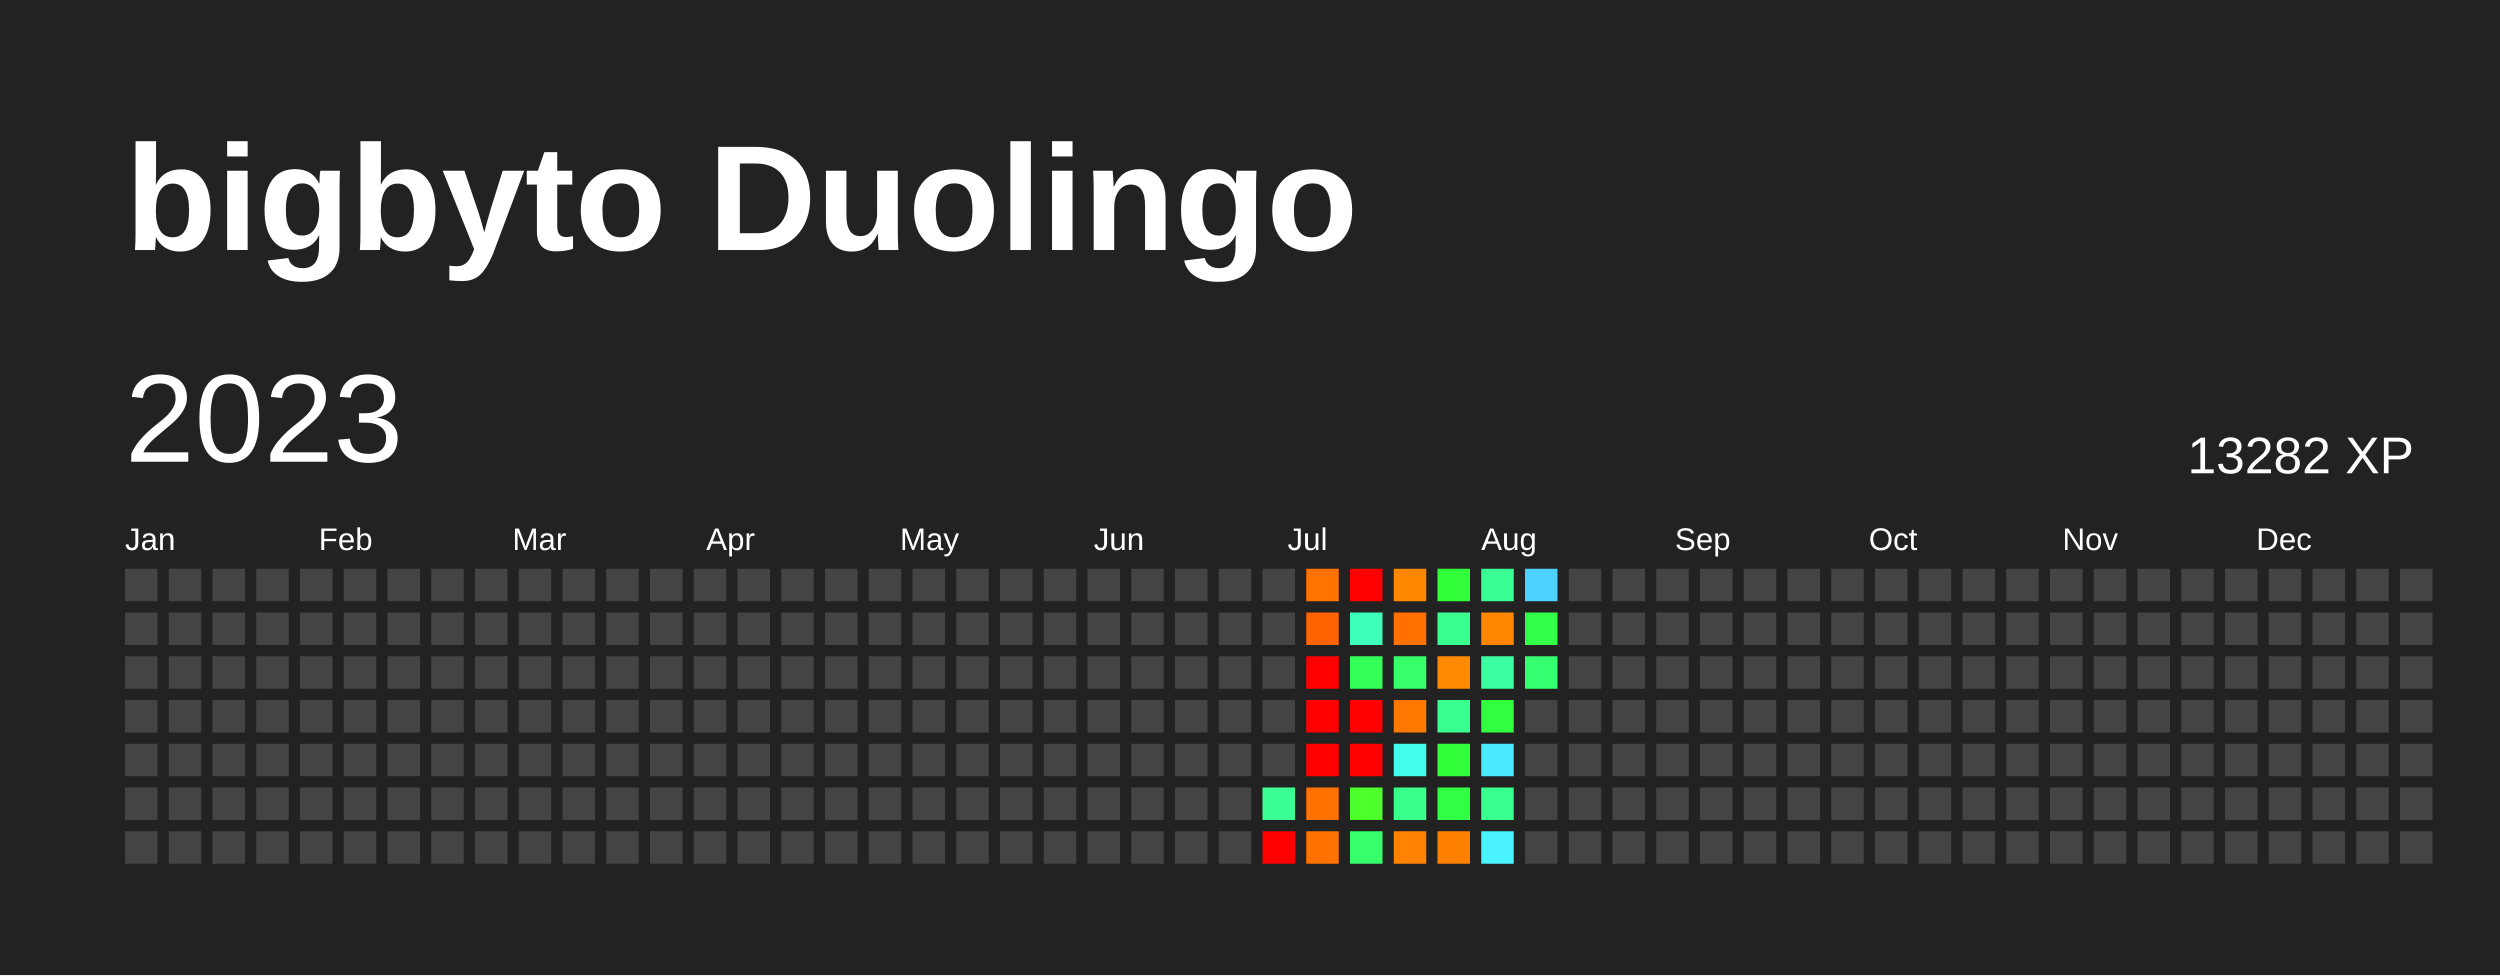
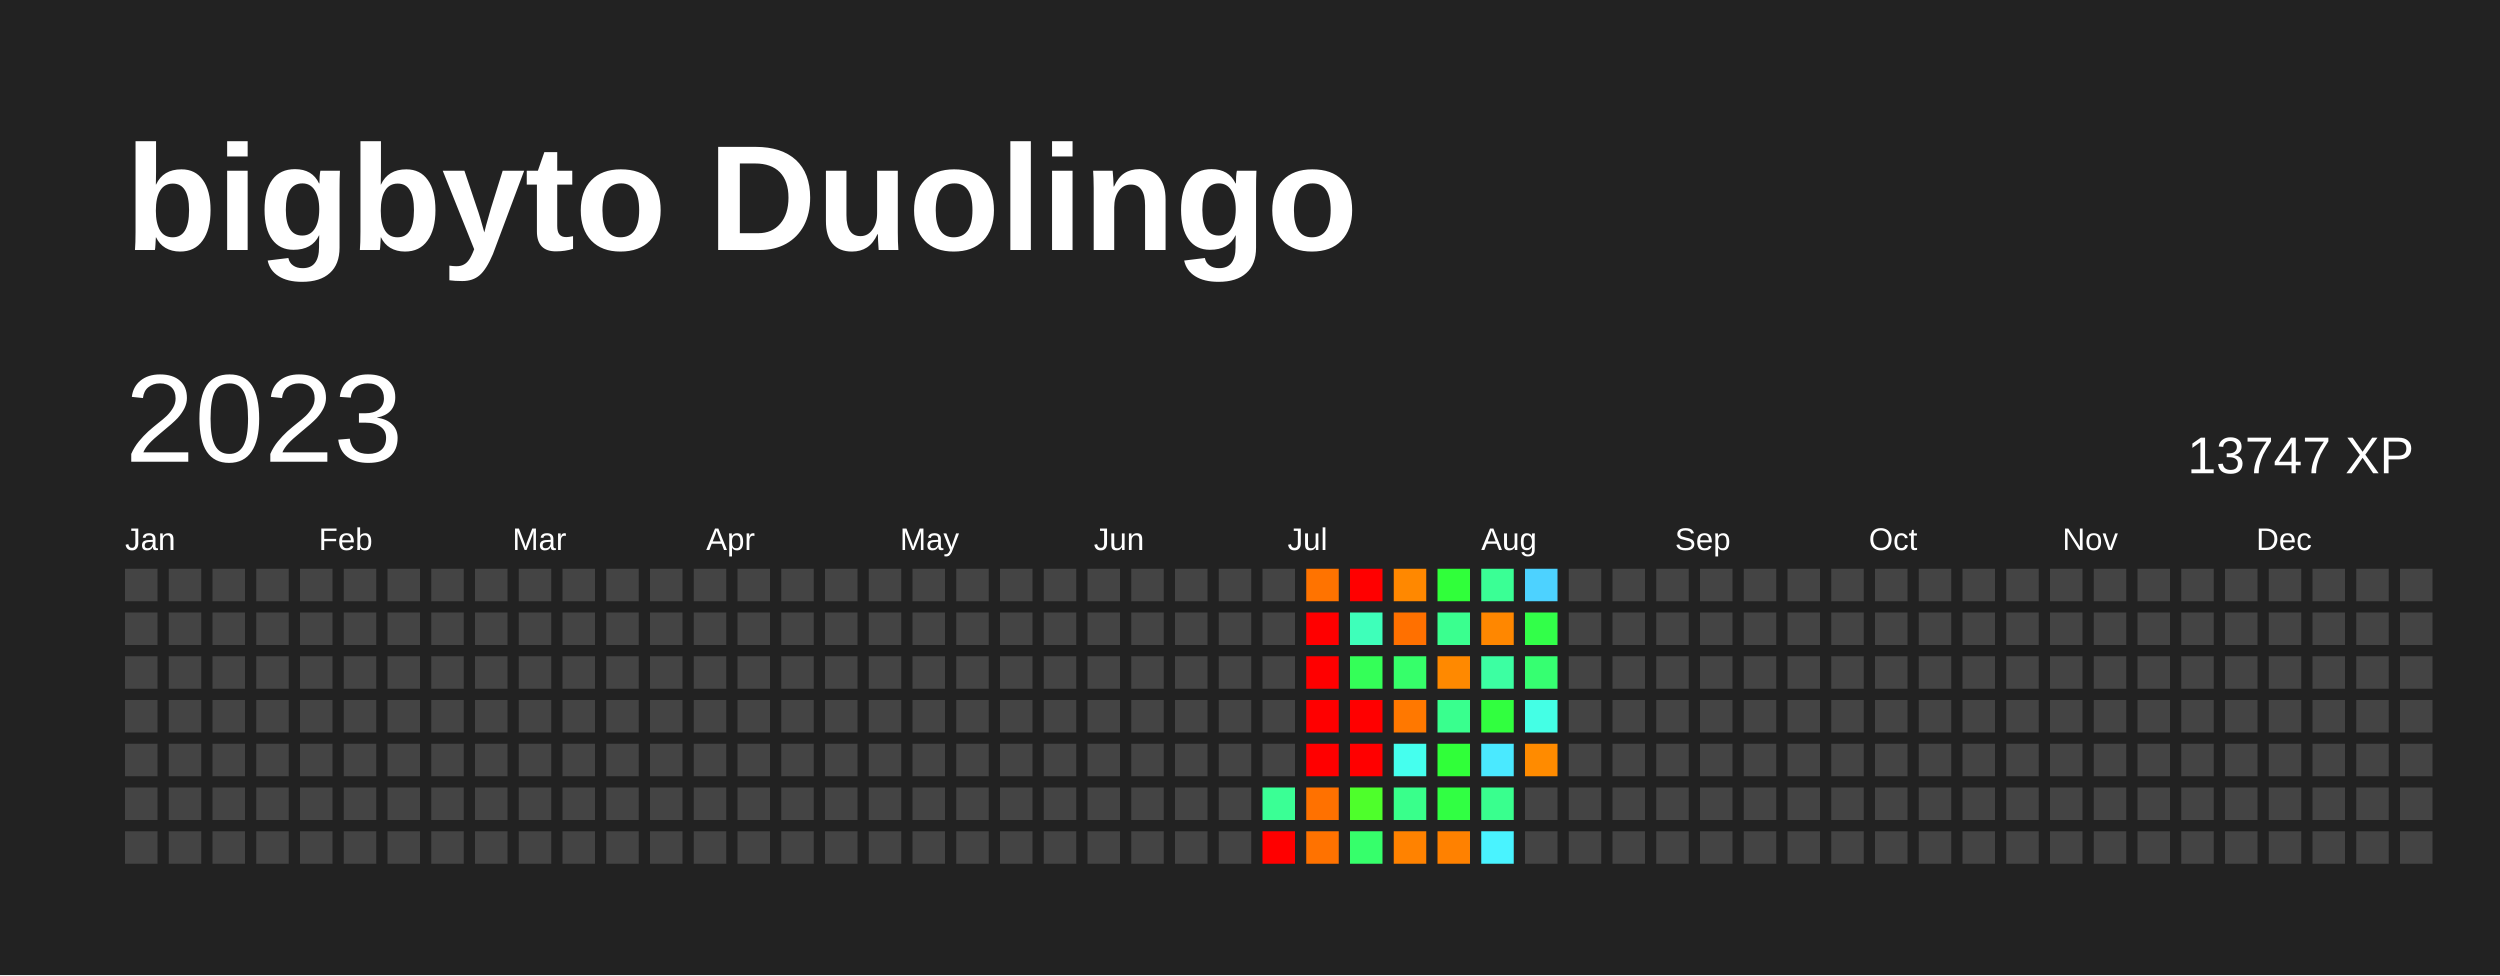
<svg xmlns="http://www.w3.org/2000/svg" baseProfile="full" height="78mm" version="1.1" viewBox="0,0,200,78" width="200mm">
  <defs />
  <rect fill="#222222" height="78" width="200" x="0" y="0" />
  <text fill="#FFFFFF" style="font-size:12px; font-family:Arial; font-weight:bold;" x="10" y="20">bigbyto Duolingo</text>
  <text dominant-baseline="hanging" fill="#FFFFFF" style="font-size:10.0px; font-family:Arial;" x="10" y="30">2023</text>
-   <text dominant-baseline="hanging" fill="#FFFFFF" style="font-size:4.125px; font-family:Arial;" x="175" y="35">13282 XP</text>
+   <text dominant-baseline="hanging" fill="#FFFFFF" style="font-size:4.125px; font-family:Arial;" x="175" y="35">13747 XP</text>
  <text fill="#FFFFFF" style="font-size:2.5px; font-family:Arial" x="10.0" y="44">Jan</text>
  <text fill="#FFFFFF" style="font-size:2.5px; font-family:Arial" x="25.5" y="44">Feb</text>
  <text fill="#FFFFFF" style="font-size:2.5px; font-family:Arial" x="41.0" y="44">Mar</text>
  <text fill="#FFFFFF" style="font-size:2.5px; font-family:Arial" x="56.5" y="44">Apr</text>
  <text fill="#FFFFFF" style="font-size:2.5px; font-family:Arial" x="72.0" y="44">May</text>
  <text fill="#FFFFFF" style="font-size:2.5px; font-family:Arial" x="87.5" y="44">Jun</text>
  <text fill="#FFFFFF" style="font-size:2.5px; font-family:Arial" x="103.0" y="44">Jul</text>
  <text fill="#FFFFFF" style="font-size:2.5px; font-family:Arial" x="118.5" y="44">Aug</text>
  <text fill="#FFFFFF" style="font-size:2.5px; font-family:Arial" x="134.0" y="44">Sep</text>
  <text fill="#FFFFFF" style="font-size:2.5px; font-family:Arial" x="149.5" y="44">Oct</text>
  <text fill="#FFFFFF" style="font-size:2.5px; font-family:Arial" x="165.0" y="44">Nov</text>
  <text fill="#FFFFFF" style="font-size:2.5px; font-family:Arial" x="180.5" y="44">Dec</text>
  <rect fill="#444444" height="2.6" width="2.6" x="10.0" y="45.5" />
  <rect fill="#444444" height="2.6" width="2.6" x="10.0" y="49.0" />
  <rect fill="#444444" height="2.6" width="2.6" x="10.0" y="52.5" />
  <rect fill="#444444" height="2.6" width="2.6" x="10.0" y="56.0" />
  <rect fill="#444444" height="2.6" width="2.6" x="10.0" y="59.5" />
  <rect fill="#444444" height="2.6" width="2.6" x="10.0" y="63.0" />
  <rect fill="#444444" height="2.6" width="2.6" x="10.0" y="66.5" />
  <rect fill="#444444" height="2.6" width="2.6" x="13.5" y="45.5" />
  <rect fill="#444444" height="2.6" width="2.6" x="13.5" y="49.0" />
  <rect fill="#444444" height="2.6" width="2.6" x="13.5" y="52.5" />
  <rect fill="#444444" height="2.6" width="2.6" x="13.5" y="56.0" />
  <rect fill="#444444" height="2.6" width="2.6" x="13.5" y="59.5" />
  <rect fill="#444444" height="2.6" width="2.6" x="13.5" y="63.0" />
  <rect fill="#444444" height="2.6" width="2.6" x="13.5" y="66.5" />
  <rect fill="#444444" height="2.6" width="2.6" x="17.0" y="45.5" />
  <rect fill="#444444" height="2.6" width="2.6" x="17.0" y="49.0" />
  <rect fill="#444444" height="2.6" width="2.6" x="17.0" y="52.5" />
  <rect fill="#444444" height="2.6" width="2.6" x="17.0" y="56.0" />
  <rect fill="#444444" height="2.6" width="2.6" x="17.0" y="59.5" />
  <rect fill="#444444" height="2.6" width="2.6" x="17.0" y="63.0" />
  <rect fill="#444444" height="2.6" width="2.6" x="17.0" y="66.5" />
  <rect fill="#444444" height="2.6" width="2.6" x="20.5" y="45.5" />
  <rect fill="#444444" height="2.6" width="2.6" x="20.5" y="49.0" />
  <rect fill="#444444" height="2.6" width="2.6" x="20.5" y="52.5" />
  <rect fill="#444444" height="2.6" width="2.6" x="20.5" y="56.0" />
  <rect fill="#444444" height="2.6" width="2.6" x="20.5" y="59.5" />
  <rect fill="#444444" height="2.6" width="2.6" x="20.5" y="63.0" />
  <rect fill="#444444" height="2.6" width="2.6" x="20.5" y="66.5" />
  <rect fill="#444444" height="2.6" width="2.6" x="24.0" y="45.5" />
  <rect fill="#444444" height="2.6" width="2.6" x="24.0" y="49.0" />
  <rect fill="#444444" height="2.6" width="2.6" x="24.0" y="52.5" />
  <rect fill="#444444" height="2.6" width="2.6" x="24.0" y="56.0" />
  <rect fill="#444444" height="2.6" width="2.6" x="24.0" y="59.5" />
  <rect fill="#444444" height="2.6" width="2.6" x="24.0" y="63.0" />
  <rect fill="#444444" height="2.6" width="2.6" x="24.0" y="66.5" />
  <rect fill="#444444" height="2.6" width="2.6" x="27.5" y="45.5" />
  <rect fill="#444444" height="2.6" width="2.6" x="27.5" y="49.0" />
  <rect fill="#444444" height="2.6" width="2.6" x="27.5" y="52.5" />
  <rect fill="#444444" height="2.6" width="2.6" x="27.5" y="56.0" />
  <rect fill="#444444" height="2.6" width="2.6" x="27.5" y="59.5" />
  <rect fill="#444444" height="2.6" width="2.6" x="27.5" y="63.0" />
  <rect fill="#444444" height="2.6" width="2.6" x="27.5" y="66.5" />
  <rect fill="#444444" height="2.6" width="2.6" x="31.0" y="45.5" />
  <rect fill="#444444" height="2.6" width="2.6" x="31.0" y="49.0" />
  <rect fill="#444444" height="2.6" width="2.6" x="31.0" y="52.5" />
  <rect fill="#444444" height="2.6" width="2.6" x="31.0" y="56.0" />
  <rect fill="#444444" height="2.6" width="2.6" x="31.0" y="59.5" />
  <rect fill="#444444" height="2.6" width="2.6" x="31.0" y="63.0" />
  <rect fill="#444444" height="2.6" width="2.6" x="31.0" y="66.5" />
  <rect fill="#444444" height="2.6" width="2.6" x="34.5" y="45.5" />
  <rect fill="#444444" height="2.6" width="2.6" x="34.5" y="49.0" />
  <rect fill="#444444" height="2.6" width="2.6" x="34.5" y="52.5" />
  <rect fill="#444444" height="2.6" width="2.6" x="34.5" y="56.0" />
  <rect fill="#444444" height="2.6" width="2.6" x="34.5" y="59.5" />
  <rect fill="#444444" height="2.6" width="2.6" x="34.5" y="63.0" />
  <rect fill="#444444" height="2.6" width="2.6" x="34.5" y="66.5" />
  <rect fill="#444444" height="2.6" width="2.6" x="38.0" y="45.5" />
  <rect fill="#444444" height="2.6" width="2.6" x="38.0" y="49.0" />
  <rect fill="#444444" height="2.6" width="2.6" x="38.0" y="52.5" />
  <rect fill="#444444" height="2.6" width="2.6" x="38.0" y="56.0" />
  <rect fill="#444444" height="2.6" width="2.6" x="38.0" y="59.5" />
  <rect fill="#444444" height="2.6" width="2.6" x="38.0" y="63.0" />
  <rect fill="#444444" height="2.6" width="2.6" x="38.0" y="66.5" />
  <rect fill="#444444" height="2.6" width="2.6" x="41.5" y="45.5" />
  <rect fill="#444444" height="2.6" width="2.6" x="41.5" y="49.0" />
  <rect fill="#444444" height="2.6" width="2.6" x="41.5" y="52.5" />
  <rect fill="#444444" height="2.6" width="2.6" x="41.5" y="56.0" />
  <rect fill="#444444" height="2.6" width="2.6" x="41.5" y="59.5" />
  <rect fill="#444444" height="2.6" width="2.6" x="41.5" y="63.0" />
  <rect fill="#444444" height="2.6" width="2.6" x="41.5" y="66.5" />
  <rect fill="#444444" height="2.6" width="2.6" x="45.0" y="45.5" />
  <rect fill="#444444" height="2.6" width="2.6" x="45.0" y="49.0" />
  <rect fill="#444444" height="2.6" width="2.6" x="45.0" y="52.5" />
  <rect fill="#444444" height="2.6" width="2.6" x="45.0" y="56.0" />
  <rect fill="#444444" height="2.6" width="2.6" x="45.0" y="59.5" />
  <rect fill="#444444" height="2.6" width="2.6" x="45.0" y="63.0" />
  <rect fill="#444444" height="2.6" width="2.6" x="45.0" y="66.5" />
  <rect fill="#444444" height="2.6" width="2.6" x="48.5" y="45.5" />
  <rect fill="#444444" height="2.6" width="2.6" x="48.5" y="49.0" />
  <rect fill="#444444" height="2.6" width="2.6" x="48.5" y="52.5" />
  <rect fill="#444444" height="2.6" width="2.6" x="48.5" y="56.0" />
  <rect fill="#444444" height="2.6" width="2.6" x="48.5" y="59.5" />
  <rect fill="#444444" height="2.6" width="2.6" x="48.5" y="63.0" />
  <rect fill="#444444" height="2.6" width="2.6" x="48.5" y="66.5" />
  <rect fill="#444444" height="2.6" width="2.6" x="52.0" y="45.5" />
  <rect fill="#444444" height="2.6" width="2.6" x="52.0" y="49.0" />
  <rect fill="#444444" height="2.6" width="2.6" x="52.0" y="52.5" />
  <rect fill="#444444" height="2.6" width="2.6" x="52.0" y="56.0" />
  <rect fill="#444444" height="2.6" width="2.6" x="52.0" y="59.5" />
  <rect fill="#444444" height="2.6" width="2.6" x="52.0" y="63.0" />
  <rect fill="#444444" height="2.6" width="2.6" x="52.0" y="66.5" />
  <rect fill="#444444" height="2.6" width="2.6" x="55.5" y="45.5" />
  <rect fill="#444444" height="2.6" width="2.6" x="55.5" y="49.0" />
  <rect fill="#444444" height="2.6" width="2.6" x="55.5" y="52.5" />
  <rect fill="#444444" height="2.6" width="2.6" x="55.5" y="56.0" />
  <rect fill="#444444" height="2.6" width="2.6" x="55.5" y="59.5" />
  <rect fill="#444444" height="2.6" width="2.6" x="55.5" y="63.0" />
  <rect fill="#444444" height="2.6" width="2.6" x="55.5" y="66.5" />
  <rect fill="#444444" height="2.6" width="2.6" x="59.0" y="45.5" />
  <rect fill="#444444" height="2.6" width="2.6" x="59.0" y="49.0" />
  <rect fill="#444444" height="2.6" width="2.6" x="59.0" y="52.5" />
  <rect fill="#444444" height="2.6" width="2.6" x="59.0" y="56.0" />
  <rect fill="#444444" height="2.6" width="2.6" x="59.0" y="59.5" />
  <rect fill="#444444" height="2.6" width="2.6" x="59.0" y="63.0" />
  <rect fill="#444444" height="2.6" width="2.6" x="59.0" y="66.5" />
  <rect fill="#444444" height="2.6" width="2.6" x="62.5" y="45.5" />
  <rect fill="#444444" height="2.6" width="2.6" x="62.5" y="49.0" />
  <rect fill="#444444" height="2.6" width="2.6" x="62.5" y="52.5" />
  <rect fill="#444444" height="2.6" width="2.6" x="62.5" y="56.0" />
  <rect fill="#444444" height="2.6" width="2.6" x="62.5" y="59.5" />
  <rect fill="#444444" height="2.6" width="2.6" x="62.5" y="63.0" />
  <rect fill="#444444" height="2.6" width="2.6" x="62.5" y="66.5" />
  <rect fill="#444444" height="2.6" width="2.6" x="66.0" y="45.5" />
  <rect fill="#444444" height="2.6" width="2.6" x="66.0" y="49.0" />
  <rect fill="#444444" height="2.6" width="2.6" x="66.0" y="52.5" />
  <rect fill="#444444" height="2.6" width="2.6" x="66.0" y="56.0" />
  <rect fill="#444444" height="2.6" width="2.6" x="66.0" y="59.5" />
  <rect fill="#444444" height="2.6" width="2.6" x="66.0" y="63.0" />
  <rect fill="#444444" height="2.6" width="2.6" x="66.0" y="66.5" />
  <rect fill="#444444" height="2.6" width="2.6" x="69.5" y="45.5" />
  <rect fill="#444444" height="2.6" width="2.6" x="69.5" y="49.0" />
  <rect fill="#444444" height="2.6" width="2.6" x="69.5" y="52.5" />
  <rect fill="#444444" height="2.6" width="2.6" x="69.5" y="56.0" />
  <rect fill="#444444" height="2.6" width="2.6" x="69.5" y="59.5" />
  <rect fill="#444444" height="2.6" width="2.6" x="69.5" y="63.0" />
  <rect fill="#444444" height="2.6" width="2.6" x="69.5" y="66.5" />
  <rect fill="#444444" height="2.6" width="2.6" x="73.0" y="45.5" />
  <rect fill="#444444" height="2.6" width="2.6" x="73.0" y="49.0" />
  <rect fill="#444444" height="2.6" width="2.6" x="73.0" y="52.5" />
  <rect fill="#444444" height="2.6" width="2.6" x="73.0" y="56.0" />
  <rect fill="#444444" height="2.6" width="2.6" x="73.0" y="59.5" />
  <rect fill="#444444" height="2.6" width="2.6" x="73.0" y="63.0" />
  <rect fill="#444444" height="2.6" width="2.6" x="73.0" y="66.5" />
  <rect fill="#444444" height="2.6" width="2.6" x="76.5" y="45.5" />
  <rect fill="#444444" height="2.6" width="2.6" x="76.5" y="49.0" />
  <rect fill="#444444" height="2.6" width="2.6" x="76.5" y="52.5" />
  <rect fill="#444444" height="2.6" width="2.6" x="76.5" y="56.0" />
  <rect fill="#444444" height="2.6" width="2.6" x="76.5" y="59.5" />
  <rect fill="#444444" height="2.6" width="2.6" x="76.5" y="63.0" />
  <rect fill="#444444" height="2.6" width="2.6" x="76.5" y="66.5" />
  <rect fill="#444444" height="2.6" width="2.6" x="80.0" y="45.5" />
  <rect fill="#444444" height="2.6" width="2.6" x="80.0" y="49.0" />
  <rect fill="#444444" height="2.6" width="2.6" x="80.0" y="52.5" />
  <rect fill="#444444" height="2.6" width="2.6" x="80.0" y="56.0" />
  <rect fill="#444444" height="2.6" width="2.6" x="80.0" y="59.5" />
  <rect fill="#444444" height="2.6" width="2.6" x="80.0" y="63.0" />
  <rect fill="#444444" height="2.6" width="2.6" x="80.0" y="66.5" />
  <rect fill="#444444" height="2.6" width="2.6" x="83.5" y="45.5" />
  <rect fill="#444444" height="2.6" width="2.6" x="83.5" y="49.0" />
  <rect fill="#444444" height="2.6" width="2.6" x="83.5" y="52.5" />
  <rect fill="#444444" height="2.6" width="2.6" x="83.5" y="56.0" />
  <rect fill="#444444" height="2.6" width="2.6" x="83.5" y="59.5" />
  <rect fill="#444444" height="2.6" width="2.6" x="83.5" y="63.0" />
  <rect fill="#444444" height="2.6" width="2.6" x="83.5" y="66.5" />
  <rect fill="#444444" height="2.6" width="2.6" x="87.0" y="45.5" />
  <rect fill="#444444" height="2.6" width="2.6" x="87.0" y="49.0" />
  <rect fill="#444444" height="2.6" width="2.6" x="87.0" y="52.5" />
  <rect fill="#444444" height="2.6" width="2.6" x="87.0" y="56.0" />
  <rect fill="#444444" height="2.6" width="2.6" x="87.0" y="59.5" />
  <rect fill="#444444" height="2.6" width="2.6" x="87.0" y="63.0" />
  <rect fill="#444444" height="2.6" width="2.6" x="87.0" y="66.5" />
  <rect fill="#444444" height="2.6" width="2.6" x="90.5" y="45.5" />
  <rect fill="#444444" height="2.6" width="2.6" x="90.5" y="49.0" />
  <rect fill="#444444" height="2.6" width="2.6" x="90.5" y="52.5" />
  <rect fill="#444444" height="2.6" width="2.6" x="90.5" y="56.0" />
  <rect fill="#444444" height="2.6" width="2.6" x="90.5" y="59.5" />
  <rect fill="#444444" height="2.6" width="2.6" x="90.5" y="63.0" />
  <rect fill="#444444" height="2.6" width="2.6" x="90.5" y="66.5" />
  <rect fill="#444444" height="2.6" width="2.6" x="94.0" y="45.5" />
  <rect fill="#444444" height="2.6" width="2.6" x="94.0" y="49.0" />
  <rect fill="#444444" height="2.6" width="2.6" x="94.0" y="52.5" />
  <rect fill="#444444" height="2.6" width="2.6" x="94.0" y="56.0" />
  <rect fill="#444444" height="2.6" width="2.6" x="94.0" y="59.5" />
  <rect fill="#444444" height="2.6" width="2.6" x="94.0" y="63.0" />
  <rect fill="#444444" height="2.6" width="2.6" x="94.0" y="66.5" />
  <rect fill="#444444" height="2.6" width="2.6" x="97.5" y="45.5" />
  <rect fill="#444444" height="2.6" width="2.6" x="97.5" y="49.0" />
  <rect fill="#444444" height="2.6" width="2.6" x="97.5" y="52.5" />
  <rect fill="#444444" height="2.6" width="2.6" x="97.5" y="56.0" />
  <rect fill="#444444" height="2.6" width="2.6" x="97.5" y="59.5" />
  <rect fill="#444444" height="2.6" width="2.6" x="97.5" y="63.0" />
  <rect fill="#444444" height="2.6" width="2.6" x="97.5" y="66.5" />
  <rect fill="#444444" height="2.6" width="2.6" x="101.0" y="45.5" />
  <rect fill="#444444" height="2.6" width="2.6" x="101.0" y="49.0" />
  <rect fill="#444444" height="2.6" width="2.6" x="101.0" y="52.5" />
  <rect fill="#444444" height="2.6" width="2.6" x="101.0" y="56.0" />
  <rect fill="#444444" height="2.6" width="2.6" x="101.0" y="59.5" />
  <rect fill="#3aff95" height="2.6" width="2.6" x="101.0" y="63.0" />
  <rect fill="red" height="2.6" width="2.6" x="101.0" y="66.5" />
  <rect fill="#ff7300" height="2.6" width="2.6" x="104.5" y="45.5" />
-   <rect fill="#ff6400" height="2.6" width="2.6" x="104.5" y="49.0" />
+   <rect fill="red" height="2.6" width="2.6" x="104.5" y="49.0" />
  <rect fill="red" height="2.6" width="2.6" x="104.5" y="52.5" />
  <rect fill="red" height="2.6" width="2.6" x="104.5" y="56.0" />
  <rect fill="red" height="2.6" width="2.6" x="104.5" y="59.5" />
  <rect fill="#ff7100" height="2.6" width="2.6" x="104.5" y="63.0" />
  <rect fill="#ff7200" height="2.6" width="2.6" x="104.5" y="66.5" />
  <rect fill="red" height="2.6" width="2.6" x="108.0" y="45.5" />
  <rect fill="#3effba" height="2.6" width="2.6" x="108.0" y="49.0" />
  <rect fill="#34ff58" height="2.6" width="2.6" x="108.0" y="52.5" />
  <rect fill="red" height="2.6" width="2.6" x="108.0" y="56.0" />
  <rect fill="red" height="2.6" width="2.6" x="108.0" y="59.5" />
  <rect fill="#4eff2b" height="2.6" width="2.6" x="108.0" y="63.0" />
  <rect fill="#36ff6b" height="2.6" width="2.6" x="108.0" y="66.5" />
  <rect fill="#ff8800" height="2.6" width="2.6" x="111.5" y="45.5" />
  <rect fill="#ff7000" height="2.6" width="2.6" x="111.5" y="49.0" />
  <rect fill="#36ff6a" height="2.6" width="2.6" x="111.5" y="52.5" />
  <rect fill="#ff7800" height="2.6" width="2.6" x="111.5" y="56.0" />
  <rect fill="#45ffee" height="2.6" width="2.6" x="111.5" y="59.5" />
  <rect fill="#39ff8b" height="2.6" width="2.6" x="111.5" y="63.0" />
  <rect fill="#ff8200" height="2.6" width="2.6" x="111.5" y="66.5" />
  <rect fill="#30ff3a" height="2.6" width="2.6" x="115.0" y="45.5" />
  <rect fill="#3aff8f" height="2.6" width="2.6" x="115.0" y="49.0" />
  <rect fill="#ff8900" height="2.6" width="2.6" x="115.0" y="52.5" />
  <rect fill="#39ff8e" height="2.6" width="2.6" x="115.0" y="56.0" />
  <rect fill="#30ff39" height="2.6" width="2.6" x="115.0" y="59.5" />
  <rect fill="#31ff43" height="2.6" width="2.6" x="115.0" y="63.0" />
  <rect fill="#ff8100" height="2.6" width="2.6" x="115.0" y="66.5" />
  <rect fill="#3aff95" height="2.6" width="2.6" x="118.5" y="45.5" />
  <rect fill="#ff8700" height="2.6" width="2.6" x="118.5" y="49.0" />
  <rect fill="#3cffa2" height="2.6" width="2.6" x="118.5" y="52.5" />
  <rect fill="#31ff3f" height="2.6" width="2.6" x="118.5" y="56.0" />
  <rect fill="#4ae9ff" height="2.6" width="2.6" x="118.5" y="59.5" />
  <rect fill="#39ff8e" height="2.6" width="2.6" x="118.5" y="63.0" />
  <rect fill="#49f3ff" height="2.6" width="2.6" x="118.5" y="66.5" />
  <rect fill="#4dd2ff" height="2.6" width="2.6" x="122.0" y="45.5" />
  <rect fill="#32ff49" height="2.6" width="2.6" x="122.0" y="49.0" />
  <rect fill="#36ff71" height="2.6" width="2.6" x="122.0" y="52.5" />
-   <rect fill="#444444" height="2.6" width="2.6" x="122.0" y="56.0" />
-   <rect fill="#444444" height="2.6" width="2.6" x="122.0" y="59.5" />
+   <rect fill="#44ffe5" height="2.6" width="2.6" x="122.0" y="56.0" />
+   <rect fill="#ff8b00" height="2.6" width="2.6" x="122.0" y="59.5" />
  <rect fill="#444444" height="2.6" width="2.6" x="122.0" y="63.0" />
  <rect fill="#444444" height="2.6" width="2.6" x="122.0" y="66.5" />
  <rect fill="#444444" height="2.6" width="2.6" x="125.5" y="45.5" />
  <rect fill="#444444" height="2.6" width="2.6" x="125.5" y="49.0" />
  <rect fill="#444444" height="2.6" width="2.6" x="125.5" y="52.5" />
  <rect fill="#444444" height="2.6" width="2.6" x="125.5" y="56.0" />
  <rect fill="#444444" height="2.6" width="2.6" x="125.5" y="59.5" />
  <rect fill="#444444" height="2.6" width="2.6" x="125.5" y="63.0" />
  <rect fill="#444444" height="2.6" width="2.6" x="125.5" y="66.5" />
  <rect fill="#444444" height="2.6" width="2.6" x="129.0" y="45.5" />
  <rect fill="#444444" height="2.6" width="2.6" x="129.0" y="49.0" />
  <rect fill="#444444" height="2.6" width="2.6" x="129.0" y="52.5" />
  <rect fill="#444444" height="2.6" width="2.6" x="129.0" y="56.0" />
  <rect fill="#444444" height="2.6" width="2.6" x="129.0" y="59.5" />
  <rect fill="#444444" height="2.6" width="2.6" x="129.0" y="63.0" />
  <rect fill="#444444" height="2.6" width="2.6" x="129.0" y="66.5" />
  <rect fill="#444444" height="2.6" width="2.6" x="132.5" y="45.5" />
  <rect fill="#444444" height="2.6" width="2.6" x="132.5" y="49.0" />
  <rect fill="#444444" height="2.6" width="2.6" x="132.5" y="52.5" />
  <rect fill="#444444" height="2.6" width="2.6" x="132.5" y="56.0" />
  <rect fill="#444444" height="2.6" width="2.6" x="132.5" y="59.5" />
  <rect fill="#444444" height="2.6" width="2.6" x="132.5" y="63.0" />
  <rect fill="#444444" height="2.6" width="2.6" x="132.5" y="66.5" />
  <rect fill="#444444" height="2.6" width="2.6" x="136.0" y="45.5" />
  <rect fill="#444444" height="2.6" width="2.6" x="136.0" y="49.0" />
  <rect fill="#444444" height="2.6" width="2.6" x="136.0" y="52.5" />
  <rect fill="#444444" height="2.6" width="2.6" x="136.0" y="56.0" />
  <rect fill="#444444" height="2.6" width="2.6" x="136.0" y="59.5" />
  <rect fill="#444444" height="2.6" width="2.6" x="136.0" y="63.0" />
  <rect fill="#444444" height="2.6" width="2.6" x="136.0" y="66.5" />
  <rect fill="#444444" height="2.6" width="2.6" x="139.5" y="45.5" />
  <rect fill="#444444" height="2.6" width="2.6" x="139.5" y="49.0" />
  <rect fill="#444444" height="2.6" width="2.6" x="139.5" y="52.5" />
  <rect fill="#444444" height="2.6" width="2.6" x="139.5" y="56.0" />
  <rect fill="#444444" height="2.6" width="2.6" x="139.5" y="59.5" />
  <rect fill="#444444" height="2.6" width="2.6" x="139.5" y="63.0" />
  <rect fill="#444444" height="2.6" width="2.6" x="139.5" y="66.5" />
  <rect fill="#444444" height="2.6" width="2.6" x="143.0" y="45.5" />
  <rect fill="#444444" height="2.6" width="2.6" x="143.0" y="49.0" />
  <rect fill="#444444" height="2.6" width="2.6" x="143.0" y="52.5" />
  <rect fill="#444444" height="2.6" width="2.6" x="143.0" y="56.0" />
  <rect fill="#444444" height="2.6" width="2.6" x="143.0" y="59.5" />
  <rect fill="#444444" height="2.6" width="2.6" x="143.0" y="63.0" />
  <rect fill="#444444" height="2.6" width="2.6" x="143.0" y="66.5" />
  <rect fill="#444444" height="2.6" width="2.6" x="146.5" y="45.5" />
  <rect fill="#444444" height="2.6" width="2.6" x="146.5" y="49.0" />
  <rect fill="#444444" height="2.6" width="2.6" x="146.5" y="52.5" />
  <rect fill="#444444" height="2.6" width="2.6" x="146.5" y="56.0" />
  <rect fill="#444444" height="2.6" width="2.6" x="146.5" y="59.5" />
  <rect fill="#444444" height="2.6" width="2.6" x="146.5" y="63.0" />
  <rect fill="#444444" height="2.6" width="2.6" x="146.5" y="66.5" />
  <rect fill="#444444" height="2.6" width="2.6" x="150.0" y="45.5" />
  <rect fill="#444444" height="2.6" width="2.6" x="150.0" y="49.0" />
  <rect fill="#444444" height="2.6" width="2.6" x="150.0" y="52.5" />
  <rect fill="#444444" height="2.6" width="2.6" x="150.0" y="56.0" />
  <rect fill="#444444" height="2.6" width="2.6" x="150.0" y="59.5" />
  <rect fill="#444444" height="2.6" width="2.6" x="150.0" y="63.0" />
  <rect fill="#444444" height="2.6" width="2.6" x="150.0" y="66.5" />
  <rect fill="#444444" height="2.6" width="2.6" x="153.5" y="45.5" />
  <rect fill="#444444" height="2.6" width="2.6" x="153.5" y="49.0" />
  <rect fill="#444444" height="2.6" width="2.6" x="153.5" y="52.5" />
  <rect fill="#444444" height="2.6" width="2.6" x="153.5" y="56.0" />
  <rect fill="#444444" height="2.6" width="2.6" x="153.5" y="59.5" />
  <rect fill="#444444" height="2.6" width="2.6" x="153.5" y="63.0" />
  <rect fill="#444444" height="2.6" width="2.6" x="153.5" y="66.5" />
  <rect fill="#444444" height="2.6" width="2.6" x="157.0" y="45.5" />
  <rect fill="#444444" height="2.6" width="2.6" x="157.0" y="49.0" />
  <rect fill="#444444" height="2.6" width="2.6" x="157.0" y="52.5" />
  <rect fill="#444444" height="2.6" width="2.6" x="157.0" y="56.0" />
  <rect fill="#444444" height="2.6" width="2.6" x="157.0" y="59.5" />
  <rect fill="#444444" height="2.6" width="2.6" x="157.0" y="63.0" />
  <rect fill="#444444" height="2.6" width="2.6" x="157.0" y="66.5" />
  <rect fill="#444444" height="2.6" width="2.6" x="160.5" y="45.5" />
  <rect fill="#444444" height="2.6" width="2.6" x="160.5" y="49.0" />
  <rect fill="#444444" height="2.6" width="2.6" x="160.5" y="52.5" />
  <rect fill="#444444" height="2.6" width="2.6" x="160.5" y="56.0" />
  <rect fill="#444444" height="2.6" width="2.6" x="160.5" y="59.5" />
  <rect fill="#444444" height="2.6" width="2.6" x="160.5" y="63.0" />
  <rect fill="#444444" height="2.6" width="2.6" x="160.5" y="66.5" />
  <rect fill="#444444" height="2.6" width="2.6" x="164.0" y="45.5" />
  <rect fill="#444444" height="2.6" width="2.6" x="164.0" y="49.0" />
  <rect fill="#444444" height="2.6" width="2.6" x="164.0" y="52.5" />
  <rect fill="#444444" height="2.6" width="2.6" x="164.0" y="56.0" />
  <rect fill="#444444" height="2.6" width="2.6" x="164.0" y="59.5" />
  <rect fill="#444444" height="2.6" width="2.6" x="164.0" y="63.0" />
  <rect fill="#444444" height="2.6" width="2.6" x="164.0" y="66.5" />
  <rect fill="#444444" height="2.6" width="2.6" x="167.5" y="45.5" />
  <rect fill="#444444" height="2.6" width="2.6" x="167.5" y="49.0" />
  <rect fill="#444444" height="2.6" width="2.6" x="167.5" y="52.5" />
  <rect fill="#444444" height="2.6" width="2.6" x="167.5" y="56.0" />
  <rect fill="#444444" height="2.6" width="2.6" x="167.5" y="59.5" />
  <rect fill="#444444" height="2.6" width="2.6" x="167.5" y="63.0" />
  <rect fill="#444444" height="2.6" width="2.6" x="167.5" y="66.5" />
  <rect fill="#444444" height="2.6" width="2.6" x="171.0" y="45.5" />
  <rect fill="#444444" height="2.6" width="2.6" x="171.0" y="49.0" />
  <rect fill="#444444" height="2.6" width="2.6" x="171.0" y="52.5" />
  <rect fill="#444444" height="2.6" width="2.6" x="171.0" y="56.0" />
  <rect fill="#444444" height="2.6" width="2.6" x="171.0" y="59.5" />
  <rect fill="#444444" height="2.6" width="2.6" x="171.0" y="63.0" />
  <rect fill="#444444" height="2.6" width="2.6" x="171.0" y="66.5" />
  <rect fill="#444444" height="2.6" width="2.6" x="174.5" y="45.5" />
  <rect fill="#444444" height="2.6" width="2.6" x="174.5" y="49.0" />
  <rect fill="#444444" height="2.6" width="2.6" x="174.5" y="52.5" />
  <rect fill="#444444" height="2.6" width="2.6" x="174.5" y="56.0" />
  <rect fill="#444444" height="2.6" width="2.6" x="174.5" y="59.5" />
  <rect fill="#444444" height="2.6" width="2.6" x="174.5" y="63.0" />
  <rect fill="#444444" height="2.6" width="2.6" x="174.5" y="66.5" />
  <rect fill="#444444" height="2.6" width="2.6" x="178.0" y="45.5" />
  <rect fill="#444444" height="2.6" width="2.6" x="178.0" y="49.0" />
  <rect fill="#444444" height="2.6" width="2.6" x="178.0" y="52.5" />
  <rect fill="#444444" height="2.6" width="2.6" x="178.0" y="56.0" />
  <rect fill="#444444" height="2.6" width="2.6" x="178.0" y="59.5" />
  <rect fill="#444444" height="2.6" width="2.6" x="178.0" y="63.0" />
  <rect fill="#444444" height="2.6" width="2.6" x="178.0" y="66.5" />
  <rect fill="#444444" height="2.6" width="2.6" x="181.5" y="45.5" />
  <rect fill="#444444" height="2.6" width="2.6" x="181.5" y="49.0" />
  <rect fill="#444444" height="2.6" width="2.6" x="181.5" y="52.5" />
  <rect fill="#444444" height="2.6" width="2.6" x="181.5" y="56.0" />
  <rect fill="#444444" height="2.6" width="2.6" x="181.5" y="59.5" />
  <rect fill="#444444" height="2.6" width="2.6" x="181.5" y="63.0" />
  <rect fill="#444444" height="2.6" width="2.6" x="181.5" y="66.5" />
  <rect fill="#444444" height="2.6" width="2.6" x="185.0" y="45.5" />
  <rect fill="#444444" height="2.6" width="2.6" x="185.0" y="49.0" />
  <rect fill="#444444" height="2.6" width="2.6" x="185.0" y="52.5" />
  <rect fill="#444444" height="2.6" width="2.6" x="185.0" y="56.0" />
  <rect fill="#444444" height="2.6" width="2.6" x="185.0" y="59.5" />
  <rect fill="#444444" height="2.6" width="2.6" x="185.0" y="63.0" />
  <rect fill="#444444" height="2.6" width="2.6" x="185.0" y="66.5" />
  <rect fill="#444444" height="2.6" width="2.6" x="188.5" y="45.5" />
  <rect fill="#444444" height="2.6" width="2.6" x="188.5" y="49.0" />
  <rect fill="#444444" height="2.6" width="2.6" x="188.5" y="52.5" />
  <rect fill="#444444" height="2.6" width="2.6" x="188.5" y="56.0" />
  <rect fill="#444444" height="2.6" width="2.6" x="188.5" y="59.5" />
  <rect fill="#444444" height="2.6" width="2.6" x="188.5" y="63.0" />
  <rect fill="#444444" height="2.6" width="2.6" x="188.5" y="66.5" />
  <rect fill="#444444" height="2.6" width="2.6" x="192.0" y="45.5" />
  <rect fill="#444444" height="2.6" width="2.6" x="192.0" y="49.0" />
  <rect fill="#444444" height="2.6" width="2.6" x="192.0" y="52.5" />
  <rect fill="#444444" height="2.6" width="2.6" x="192.0" y="56.0" />
  <rect fill="#444444" height="2.6" width="2.6" x="192.0" y="59.5" />
  <rect fill="#444444" height="2.6" width="2.6" x="192.0" y="63.0" />
  <rect fill="#444444" height="2.6" width="2.6" x="192.0" y="66.5" />
</svg>
